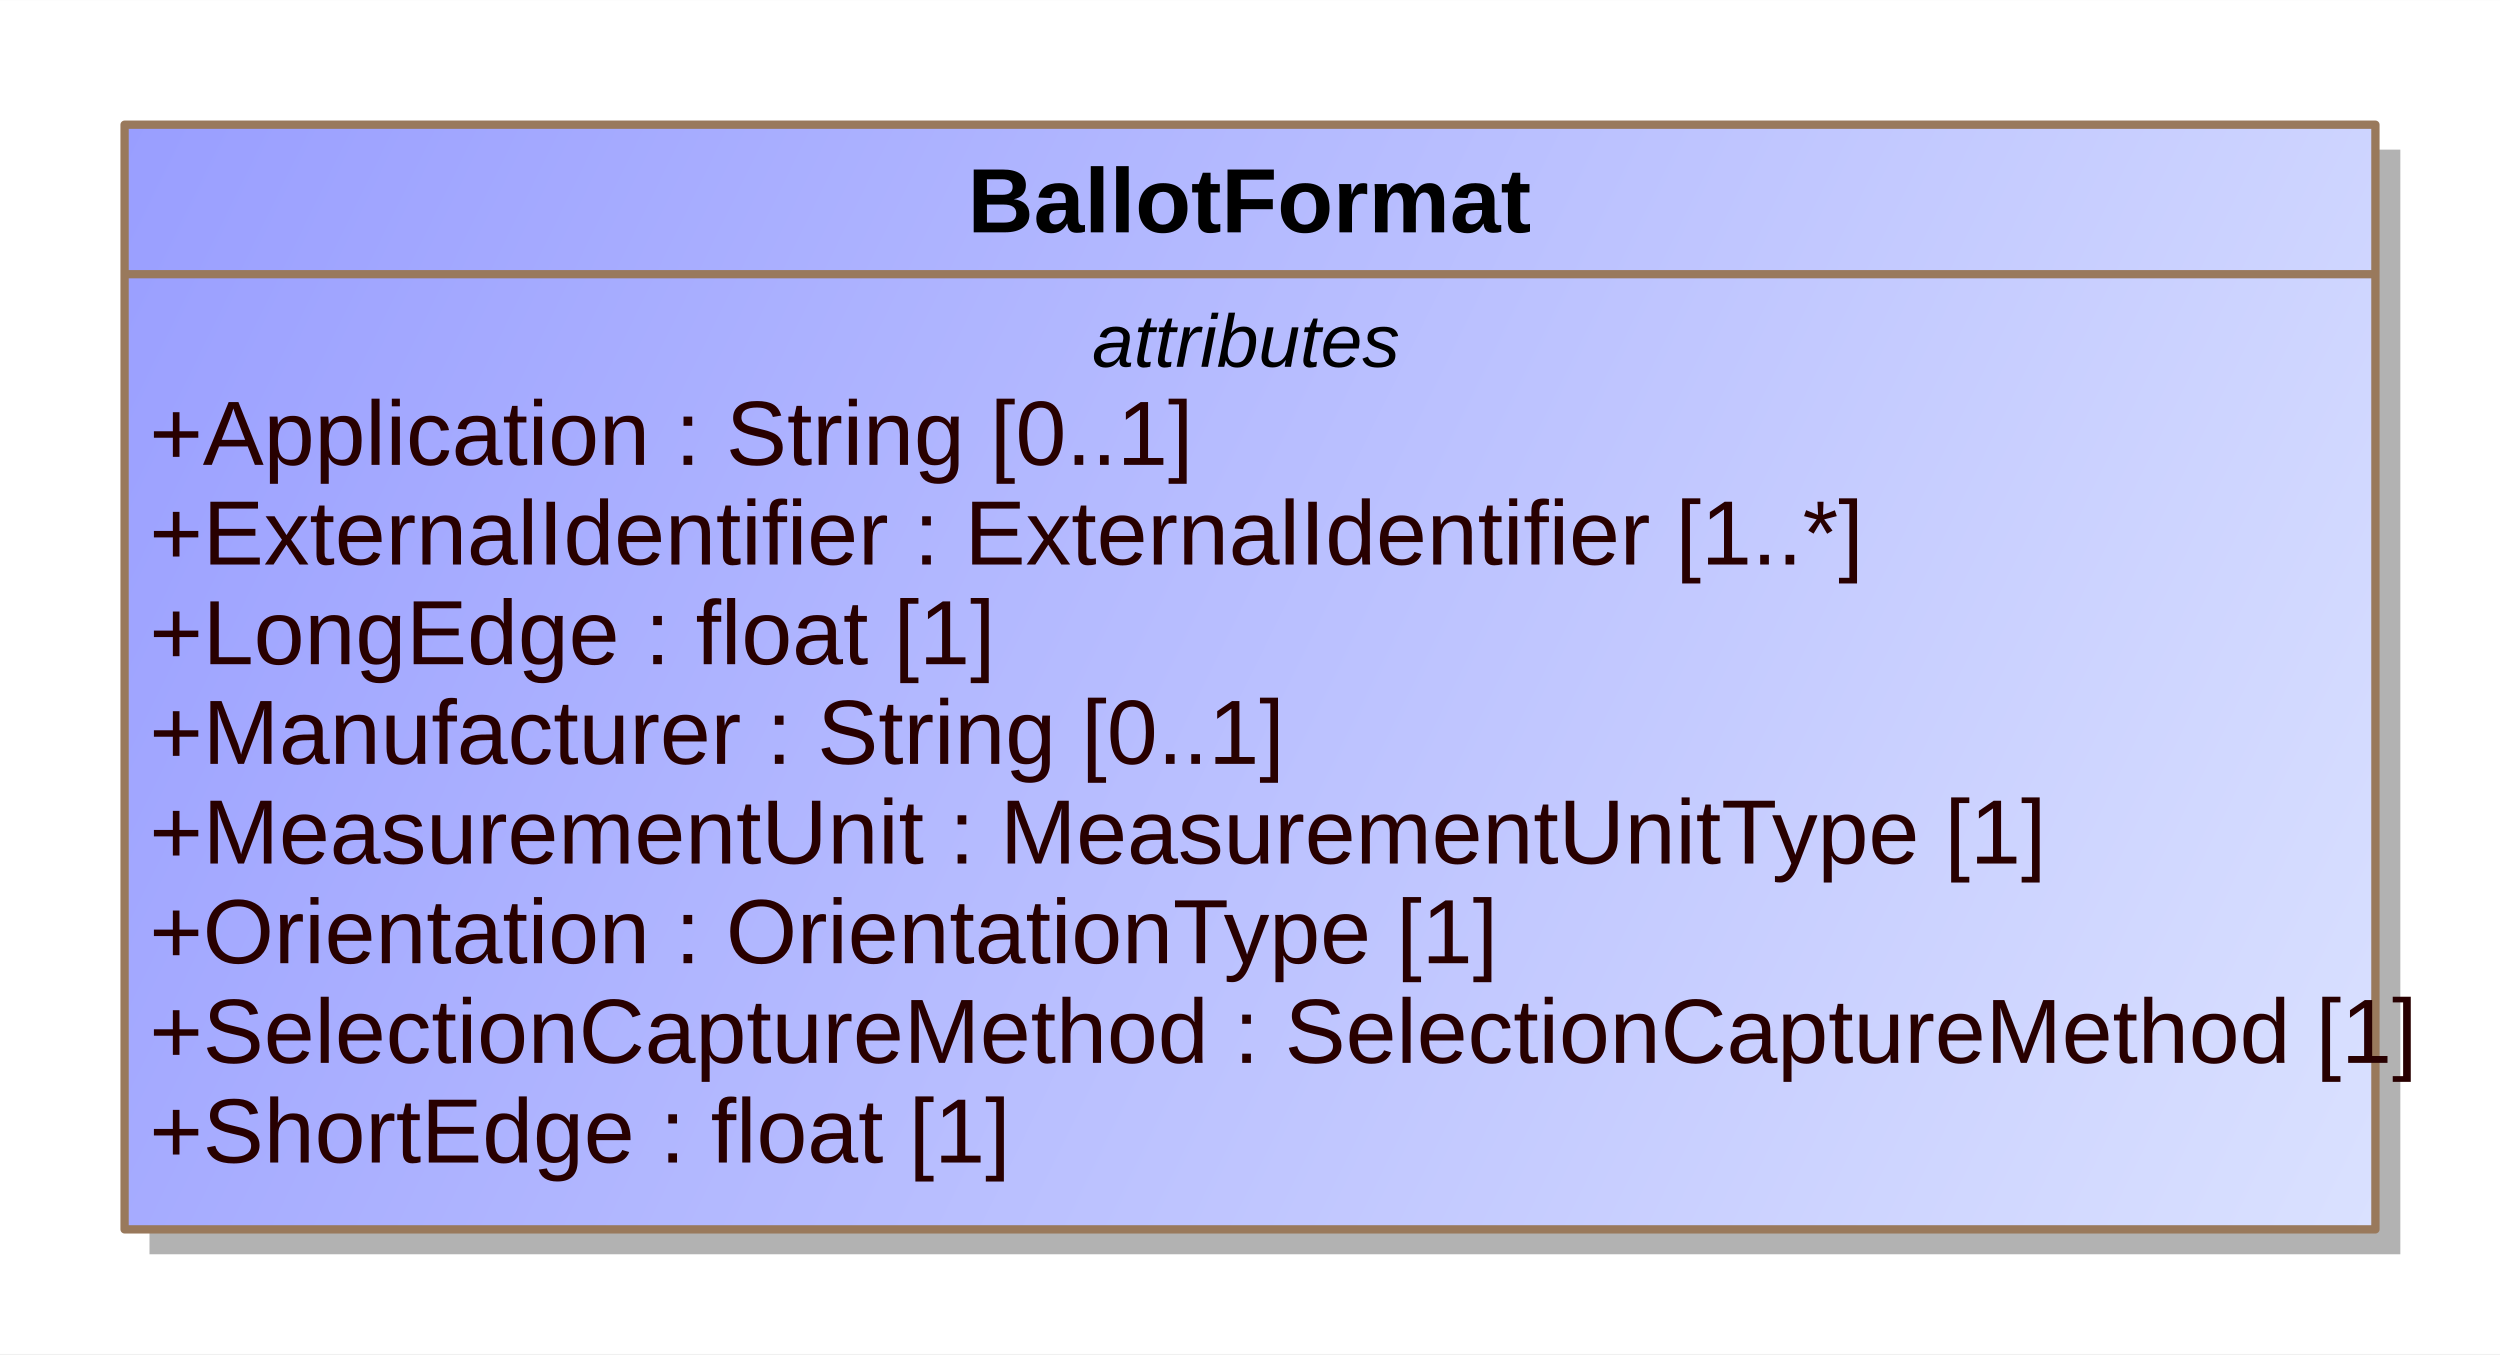
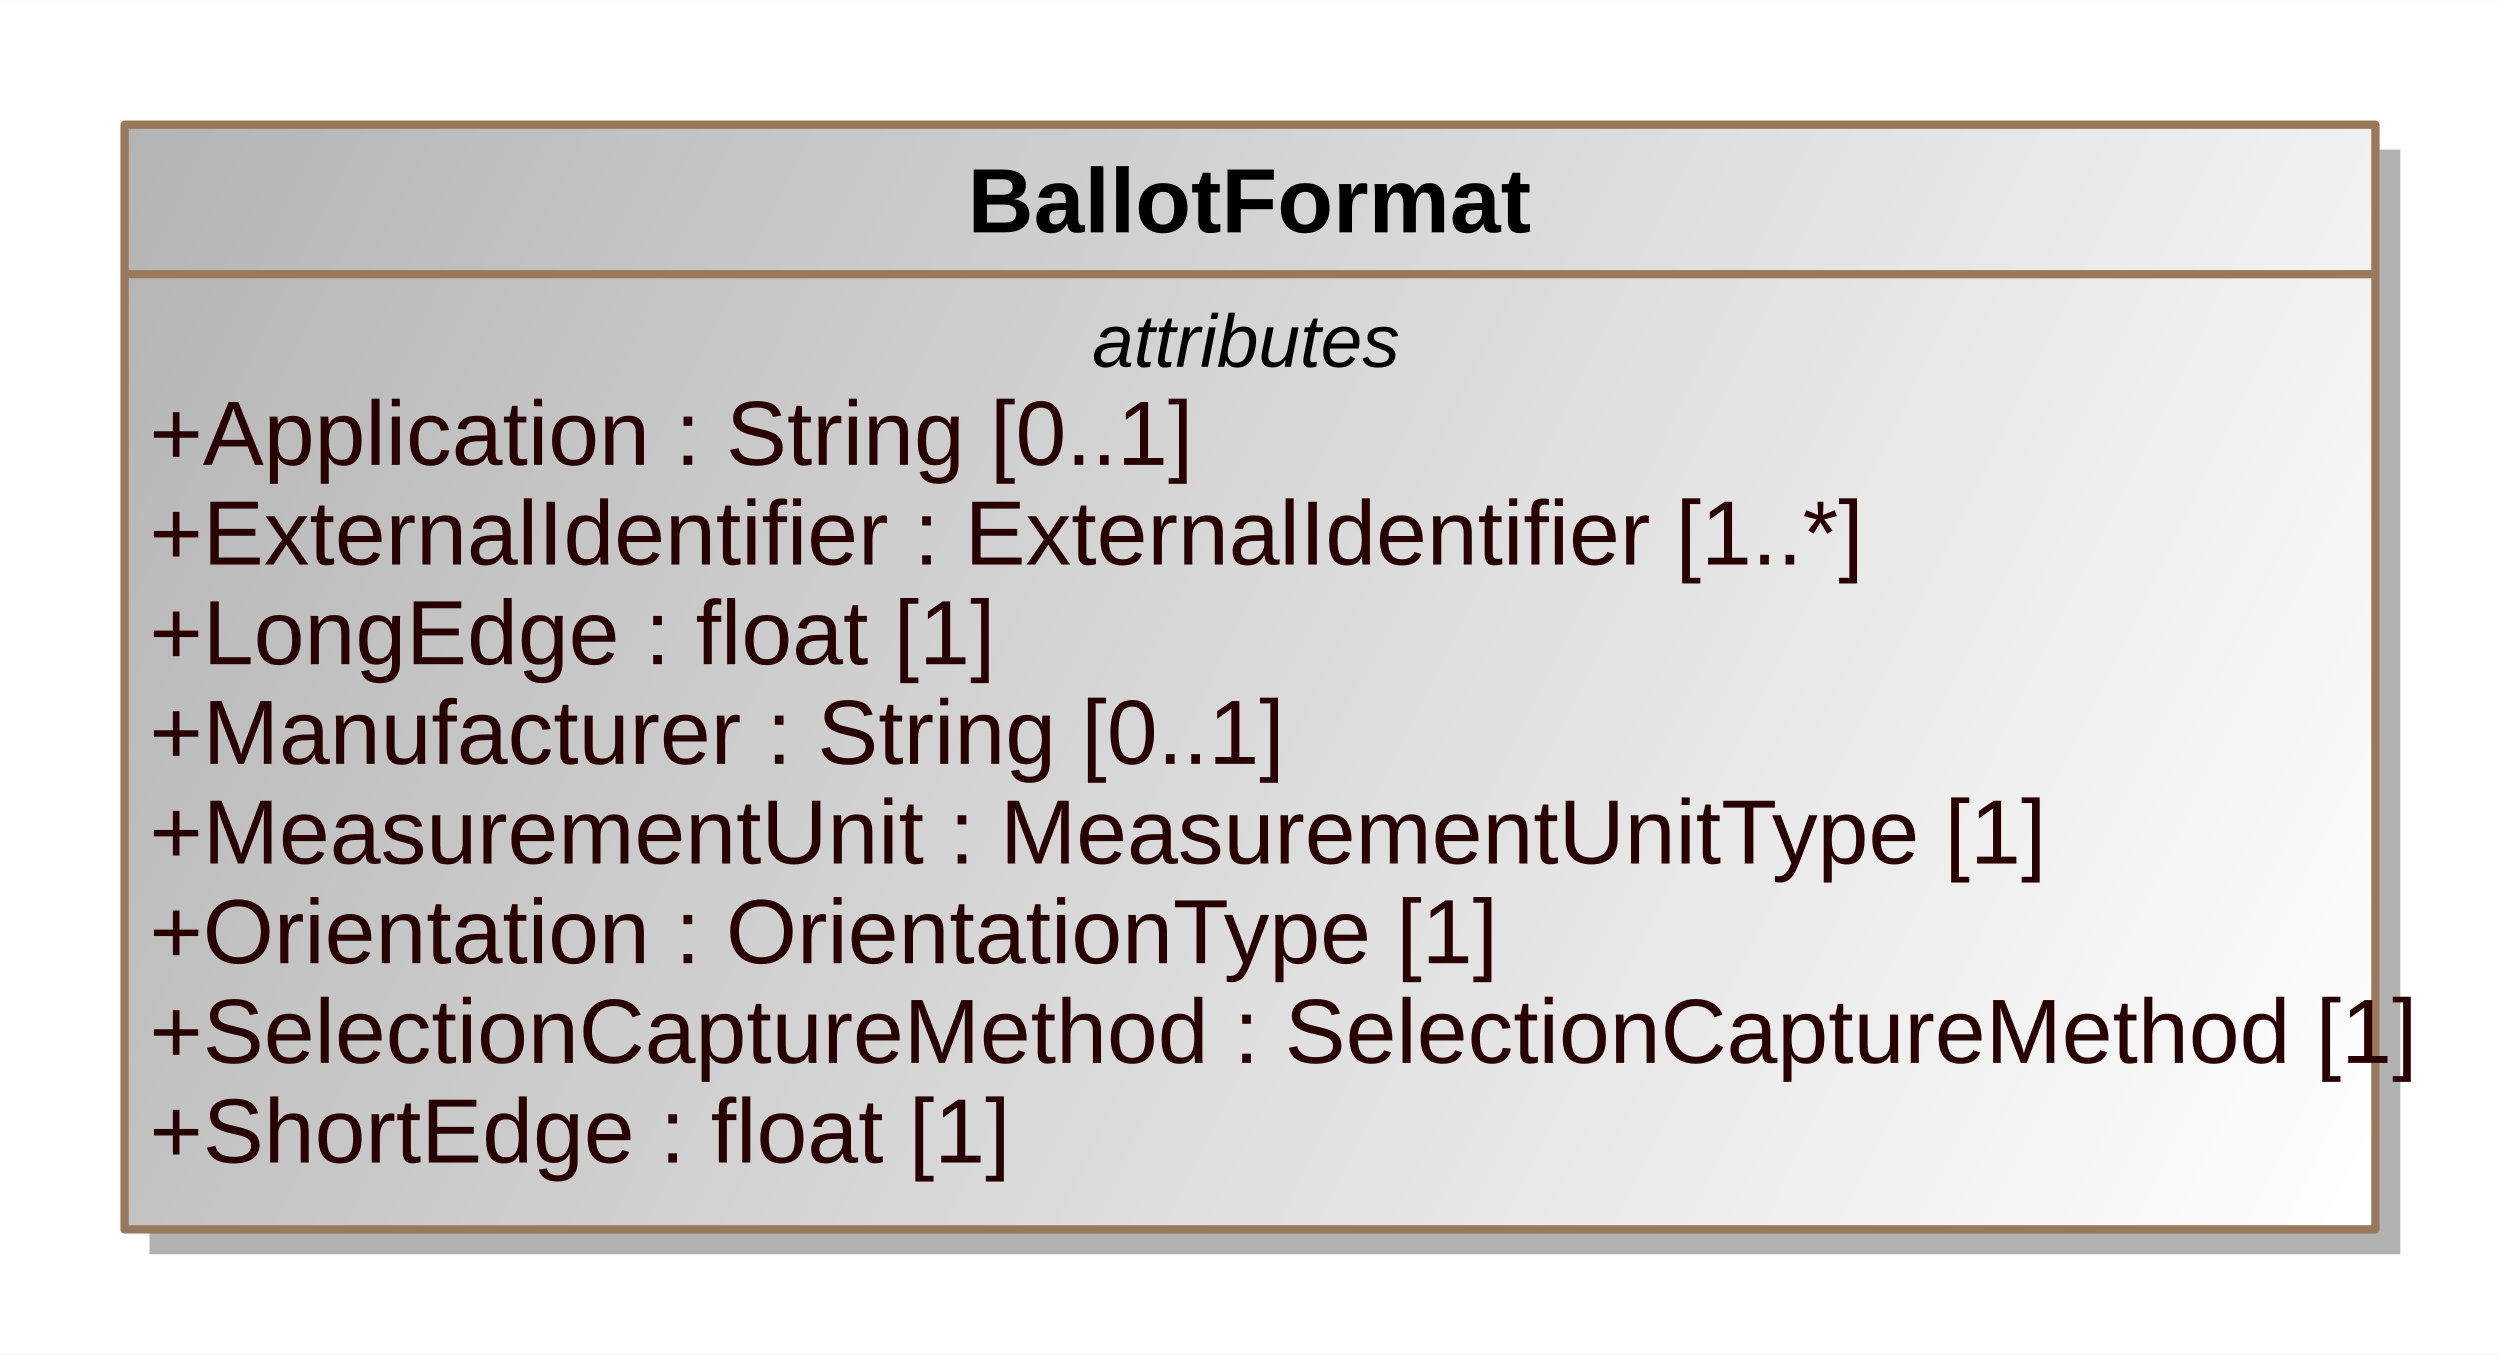
<svg xmlns="http://www.w3.org/2000/svg" fill-opacity="1" color-rendering="auto" color-interpolation="auto" text-rendering="auto" stroke="black" stroke-linecap="square" width="3.135in" stroke-miterlimit="10" shape-rendering="auto" stroke-opacity="1" fill="black" stroke-dasharray="none" font-weight="normal" stroke-width="1" viewBox="0 0 301 163" height="1.698in" font-family="'Arial'" font-style="normal" stroke-linejoin="miter" font-size="12" stroke-dashoffset="0" image-rendering="auto">
  <defs id="genericDefs" />
  <g>
    <defs id="defs1">
-       <linearGradient x1="294" gradientUnits="userSpaceOnUse" x2="565" y1="308" y2="441" id="linearGradient1" spreadMethod="pad">
-         <stop stop-opacity="1" stop-color="rgb(153,158,255)" offset="0%" />
-         <stop stop-opacity="1" stop-color="rgb(218,225,255)" offset="100%" />
+       <linearGradient x1="159" gradientUnits="userSpaceOnUse" x2="430" y1="425" y2="558" id="linearGradient1" spreadMethod="pad">
+         <stop stop-opacity="1" stop-color="rgb(180,180,180)" offset="0%" />
+         <stop stop-opacity="1" stop-color="white" offset="100%" />
      </linearGradient>
      <clipPath clipPathUnits="userSpaceOnUse" id="clipPath1">
        <path d="M0 0 L301 0 L301 163 L0 163 L0 0 Z" />
      </clipPath>
      <clipPath clipPathUnits="userSpaceOnUse" id="clipPath2">
-         <path d="M279 293 L580 293 L580 456 L279 456 L279 293 Z" />
+         <path d="M144 410 L445 410 L445 573 L144 573 L144 410 Z" />
      </clipPath>
    </defs>
    <g fill="white" stroke="white">
      <rect x="0" width="301" height="163" y="0" clip-path="url(#clipPath1)" stroke="none" />
-       <rect x="297" y="311" transform="translate(-279,-293)" clip-path="url(#clipPath2)" fill="rgb(178,178,178)" width="271" text-rendering="geometricPrecision" height="133" stroke="none" />
-       <rect x="294" y="308" transform="translate(-279,-293)" clip-path="url(#clipPath2)" fill="url(#linearGradient1)" width="271" text-rendering="geometricPrecision" height="133" stroke="none" />
+       <rect x="162" y="428" transform="translate(-144,-410)" clip-path="url(#clipPath2)" fill="rgb(178,178,178)" width="271" text-rendering="geometricPrecision" height="133" stroke="none" />
+       <rect x="159" y="425" transform="translate(-144,-410)" clip-path="url(#clipPath2)" fill="url(#linearGradient1)" width="271" text-rendering="geometricPrecision" height="133" stroke="none" />
    </g>
-     <g fill="rgb(153,121,92)" text-rendering="geometricPrecision" transform="translate(-279,-293)" stroke-linecap="butt" stroke="rgb(153,121,92)" stroke-linejoin="round">
-       <rect fill="none" x="294" width="271" height="133" y="308" clip-path="url(#clipPath2)" />
-       <line y2="326" fill="none" x1="294" clip-path="url(#clipPath2)" x2="565" y1="326" />
-       <text x="297" font-size="11" y="432.958" clip-path="url(#clipPath2)" fill="rgb(40,0,0)" stroke="none" space="preserve">+ShortEdge : float [1]</text>
-       <text x="297" font-size="11" y="420.958" clip-path="url(#clipPath2)" fill="rgb(40,0,0)" stroke="none" space="preserve">+SelectionCaptureMethod : SelectionCaptureMethod [1]</text>
-       <text x="297" font-size="11" y="408.958" clip-path="url(#clipPath2)" fill="rgb(40,0,0)" stroke="none" space="preserve">+Orientation : OrientationType [1]</text>
-       <text x="297" font-size="11" y="396.958" clip-path="url(#clipPath2)" fill="rgb(40,0,0)" stroke="none" space="preserve">+MeasurementUnit : MeasurementUnitType [1]</text>
-       <text x="297" font-size="11" y="384.958" clip-path="url(#clipPath2)" fill="rgb(40,0,0)" stroke="none" space="preserve">+Manufacturer : String [0..1]</text>
-       <text x="297" font-size="11" y="372.958" clip-path="url(#clipPath2)" fill="rgb(40,0,0)" stroke="none" space="preserve">+LongEdge : float [1]</text>
-       <text x="297" font-size="11" y="360.958" clip-path="url(#clipPath2)" fill="rgb(40,0,0)" stroke="none" space="preserve">+ExternalIdentifier : ExternalIdentifier [1..*]</text>
-       <text x="297" font-size="11" y="348.958" clip-path="url(#clipPath2)" fill="rgb(40,0,0)" stroke="none" space="preserve">+Application : String [0..1]</text>
+     <g fill="rgb(153,121,92)" text-rendering="geometricPrecision" transform="translate(-144,-410)" stroke-linecap="butt" stroke="rgb(153,121,92)" stroke-linejoin="round">
+       <rect fill="none" x="159" width="271" height="133" y="425" clip-path="url(#clipPath2)" />
+       <line y2="443" fill="none" x1="159" clip-path="url(#clipPath2)" x2="430" y1="443" />
+       <text x="162" font-size="11" y="549.958" clip-path="url(#clipPath2)" fill="rgb(40,0,0)" stroke="none" space="preserve">+ShortEdge : float [1]</text>
+       <text x="162" font-size="11" y="537.958" clip-path="url(#clipPath2)" fill="rgb(40,0,0)" stroke="none" space="preserve">+SelectionCaptureMethod : SelectionCaptureMethod [1]</text>
+       <text x="162" font-size="11" y="525.958" clip-path="url(#clipPath2)" fill="rgb(40,0,0)" stroke="none" space="preserve">+Orientation : OrientationType [1]</text>
+       <text x="162" font-size="11" y="513.958" clip-path="url(#clipPath2)" fill="rgb(40,0,0)" stroke="none" space="preserve">+MeasurementUnit : MeasurementUnitType [1]</text>
+       <text x="162" font-size="11" y="501.958" clip-path="url(#clipPath2)" fill="rgb(40,0,0)" stroke="none" space="preserve">+Manufacturer : String [0..1]</text>
+       <text x="162" font-size="11" y="489.958" clip-path="url(#clipPath2)" fill="rgb(40,0,0)" stroke="none" space="preserve">+LongEdge : float [1]</text>
+       <text x="162" font-size="11" y="477.958" clip-path="url(#clipPath2)" fill="rgb(40,0,0)" stroke="none" space="preserve">+ExternalIdentifier : ExternalIdentifier [1..*]</text>
+       <text x="162" font-size="11" y="465.958" clip-path="url(#clipPath2)" fill="rgb(40,0,0)" stroke="none" space="preserve">+Application : String [0..1]</text>
    </g>
-     <g font-style="italic" text-rendering="geometricPrecision" font-size="9" transform="translate(-279,-293)" stroke-linecap="butt" stroke-linejoin="round">
-       <text x="410.5" space="preserve" y="337.147" clip-path="url(#clipPath2)" stroke="none">attributes</text>
-       <text x="395.5" font-size="11" y="320.958" clip-path="url(#clipPath2)" font-style="normal" stroke="none" font-weight="bold" space="preserve">BallotFormat</text>
+     <g font-style="italic" text-rendering="geometricPrecision" font-size="9" transform="translate(-144,-410)" stroke-linecap="butt" stroke-linejoin="round">
+       <text x="275.5" space="preserve" y="454.147" clip-path="url(#clipPath2)" stroke="none">attributes</text>
+       <text x="260.5" font-size="11" y="437.958" clip-path="url(#clipPath2)" font-style="normal" stroke="none" font-weight="bold" space="preserve">BallotFormat</text>
    </g>
  </g>
</svg>
